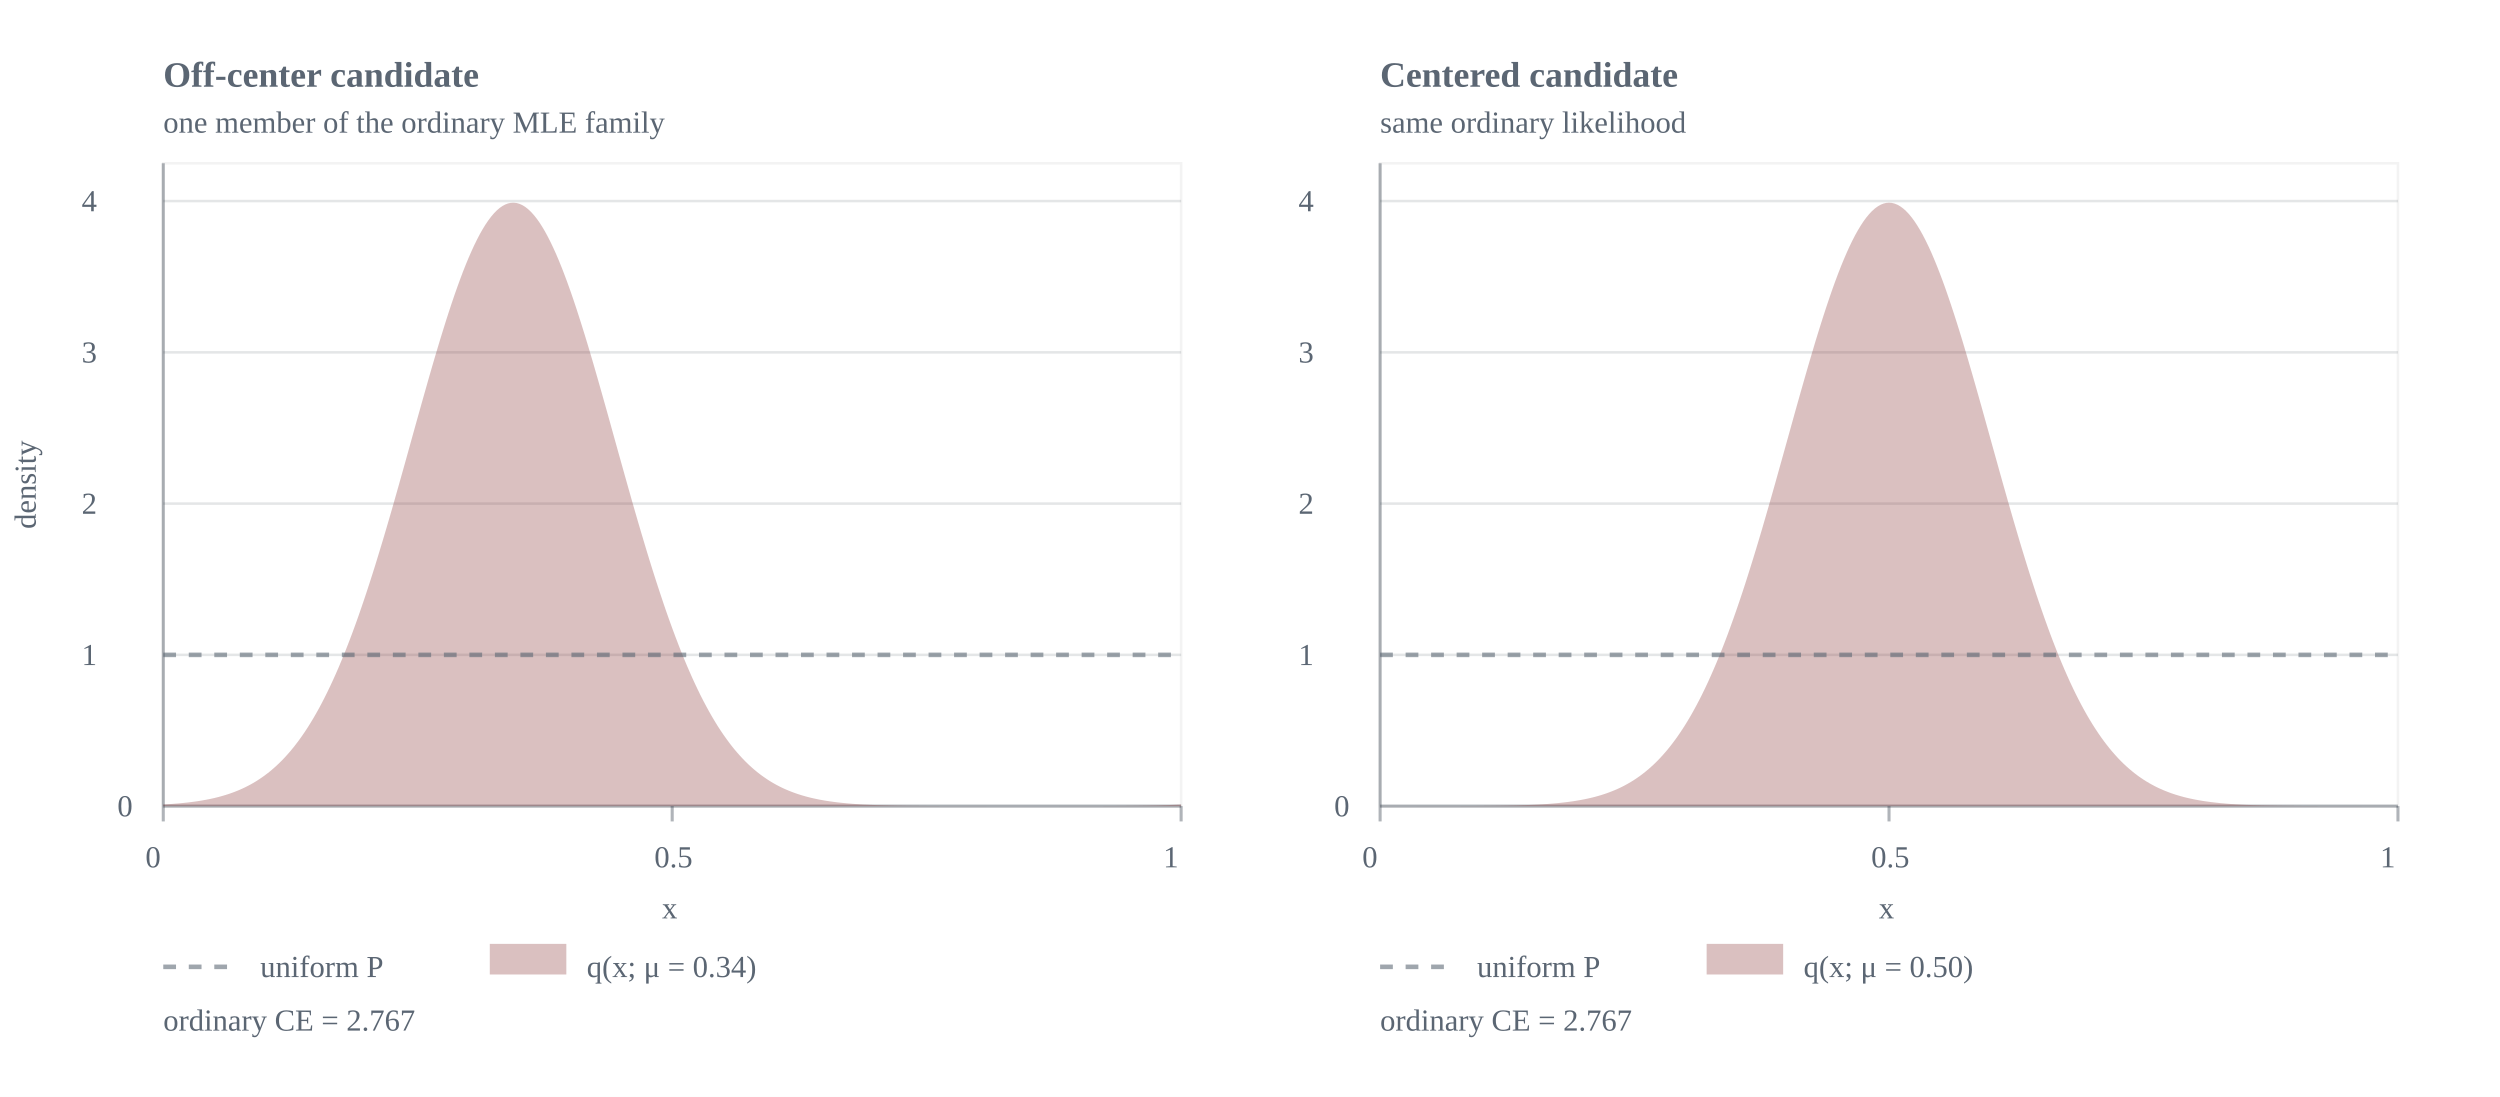
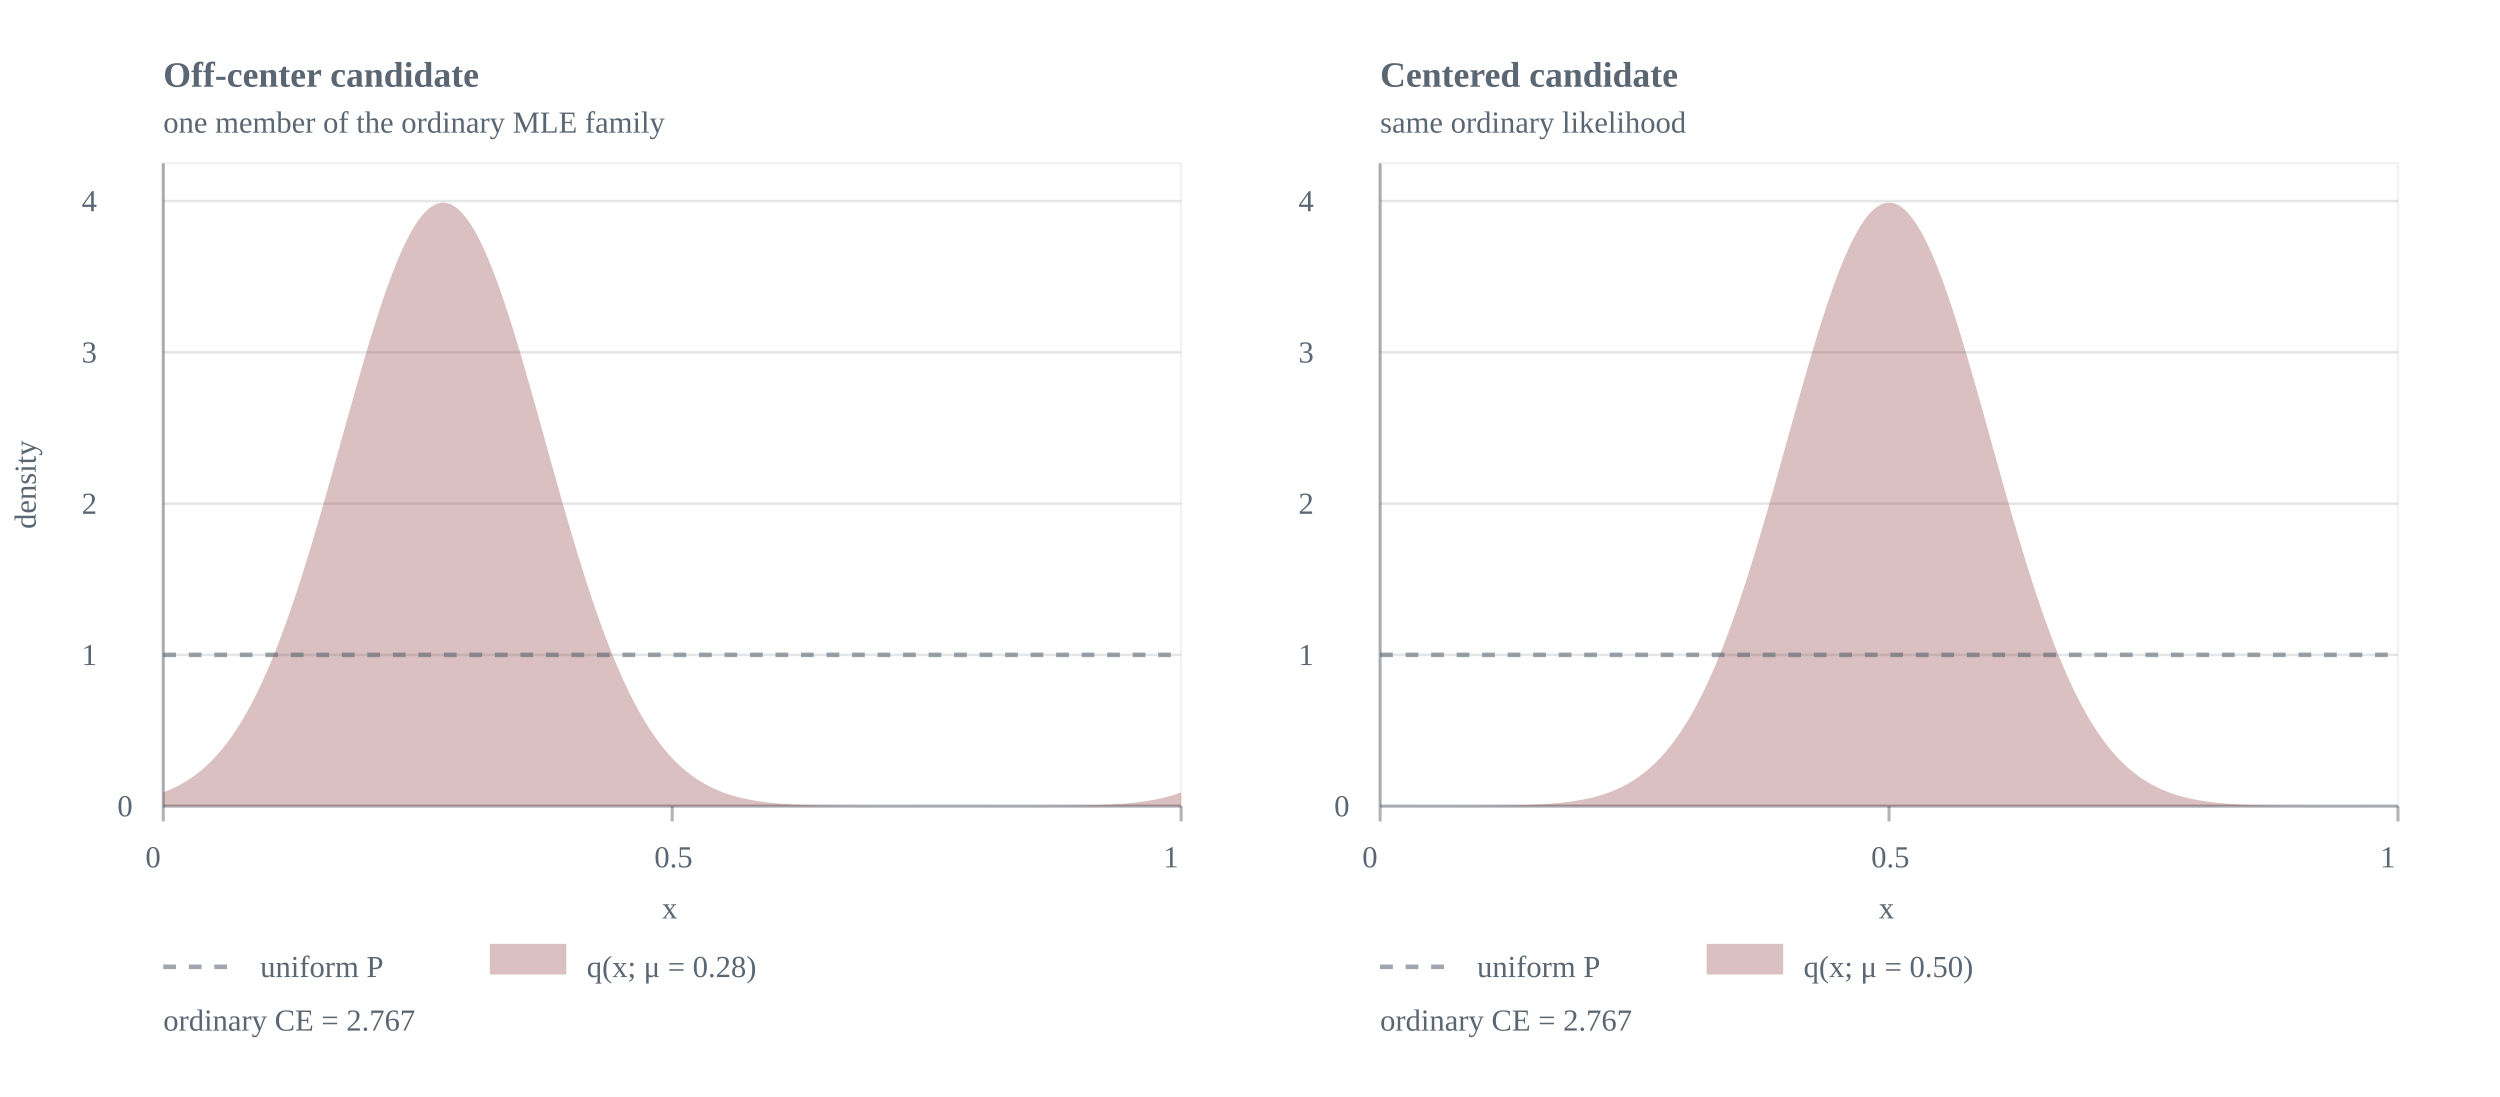
<svg xmlns="http://www.w3.org/2000/svg" viewBox="0 0 980.00 430.00" role="img">
  <style>
    text { font-family: 'Crimson Pro', 'Times New Roman', serif; fill: #5b6673; }
    .label { font-size: 14px; font-weight: 600; }
    .small { font-size: 12px; }
    .axis-label { fill: #5b6673; }
    .accent-text { fill: #8b3a3a; }
    .axis { stroke: #1f2a37; stroke-opacity: 0.35; stroke-width: 1.2; }
    .grid { stroke: #1f2a37; stroke-opacity: 0.12; stroke-width: 1; }
    .muted-curve { stroke: #5b6673; stroke-opacity: 0.58; stroke-width: 1.8; fill: none; stroke-dasharray: 5 5; }
    .density-fill { fill: #8b3a3a; fill-opacity: 0.32; stroke: none; }
  </style>
  <rect x="0" y="0" width="980.00" height="430.00" fill="#ffffff" />
  <text class="label" x="64.00" y="34.00" fill="#1f2a37">Off-center candidate</text>
  <text class="small" x="64.00" y="52.00">one member of the ordinary MLE family</text>
  <rect x="64.00" y="64.00" width="399.00" height="252.00" fill="none" stroke="#000000" stroke-opacity="0.05" />
  <line class="axis" x1="64.00" y1="316.00" x2="463.00" y2="316.00" />
  <line class="axis" x1="64.00" y1="64.00" x2="64.00" y2="316.00" />
  <line class="grid" x1="64.00" y1="256.71" x2="463.00" y2="256.71" />
  <text class="small" x="32.00" y="260.71">1</text>
  <line class="grid" x1="64.00" y1="197.41" x2="463.00" y2="197.41" />
  <text class="small" x="32.00" y="201.41">2</text>
  <line class="grid" x1="64.00" y1="138.12" x2="463.00" y2="138.12" />
  <text class="small" x="32.00" y="142.12">3</text>
  <line class="grid" x1="64.00" y1="78.82" x2="463.00" y2="78.82" />
  <text class="small" x="32.00" y="82.82">4</text>
  <text class="small" x="46.00" y="320.00">0</text>
  <line class="axis" x1="64.00" y1="316.00" x2="64.00" y2="322.00" />
  <text class="small" x="57.00" y="340.00">0</text>
  <line class="axis" x1="263.50" y1="316.00" x2="263.50" y2="322.00" />
  <text class="small" x="256.50" y="340.00">0.5</text>
  <line class="axis" x1="463.00" y1="316.00" x2="463.00" y2="322.00" />
  <text class="small" x="456.00" y="340.00">1</text>
  <text class="small axis-label" x="14.00" y="190.00" text-anchor="middle" transform="rotate(-90 14.00 190.00)">density</text>
  <text class="small" x="259.50" y="360.00">x</text>
-   <path class="density-fill" d="M 64.00,316.00 L 64.00,315.36 L 65.11,315.29 L 66.22,315.22 L 67.33,315.15 L 68.43,315.06 L 69.54,314.97 L 70.65,314.88 L 71.76,314.77 L 72.87,314.65 L 73.97,314.53 L 75.08,314.39 L 76.19,314.25 L 77.30,314.09 L 78.41,313.92 L 79.52,313.73 L 80.63,313.53 L 81.73,313.32 L 82.84,313.09 L 83.95,312.84 L 85.06,312.57 L 86.17,312.28 L 87.28,311.97 L 88.38,311.64 L 89.49,311.29 L 90.60,310.91 L 91.71,310.50 L 92.82,310.07 L 93.92,309.61 L 95.03,309.12 L 96.14,308.59 L 97.25,308.03 L 98.36,307.44 L 99.47,306.81 L 100.57,306.14 L 101.68,305.42 L 102.79,304.67 L 103.90,303.87 L 105.01,303.03 L 106.12,302.14 L 107.22,301.19 L 108.33,300.20 L 109.44,299.15 L 110.55,298.05 L 111.66,296.88 L 112.77,295.66 L 113.88,294.38 L 114.98,293.04 L 116.09,291.62 L 117.20,290.15 L 118.31,288.60 L 119.42,286.99 L 120.53,285.30 L 121.63,283.54 L 122.74,281.71 L 123.85,279.79 L 124.96,277.81 L 126.07,275.74 L 127.17,273.60 L 128.28,271.37 L 129.39,269.07 L 130.50,266.68 L 131.61,264.22 L 132.72,261.67 L 133.82,259.04 L 134.93,256.33 L 136.04,253.54 L 137.15,250.67 L 138.26,247.72 L 139.37,244.69 L 140.48,241.58 L 141.58,238.40 L 142.69,235.15 L 143.80,231.82 L 144.91,228.42 L 146.02,224.96 L 147.13,221.44 L 148.23,217.85 L 149.34,214.20 L 150.45,210.51 L 151.56,206.76 L 152.67,202.96 L 153.78,199.13 L 154.88,195.26 L 155.99,191.35 L 157.10,187.42 L 158.21,183.46 L 159.32,179.49 L 160.43,175.51 L 161.53,171.53 L 162.64,167.55 L 163.75,163.57 L 164.86,159.61 L 165.97,155.67 L 167.08,151.76 L 168.18,147.88 L 169.29,144.04 L 170.40,140.25 L 171.51,136.52 L 172.62,132.84 L 173.73,129.24 L 174.83,125.71 L 175.94,122.27 L 177.05,118.91 L 178.16,115.65 L 179.27,112.50 L 180.38,109.45 L 181.48,106.52 L 182.59,103.72 L 183.70,101.04 L 184.81,98.50 L 185.92,96.09 L 187.03,93.83 L 188.13,91.72 L 189.24,89.77 L 190.35,87.97 L 191.46,86.34 L 192.57,84.87 L 193.68,83.57 L 194.78,82.45 L 195.89,81.50 L 197.00,80.73 L 198.11,80.14 L 199.22,79.73 L 200.33,79.50 L 201.43,79.46 L 202.54,79.59 L 203.65,79.91 L 204.76,80.41 L 205.87,81.09 L 206.97,81.95 L 208.08,82.99 L 209.19,84.20 L 210.30,85.58 L 211.41,87.13 L 212.52,88.85 L 213.63,90.72 L 214.73,92.76 L 215.84,94.94 L 216.95,97.28 L 218.06,99.75 L 219.17,102.36 L 220.28,105.11 L 221.38,107.97 L 222.49,110.96 L 223.60,114.06 L 224.71,117.27 L 225.82,120.58 L 226.92,123.98 L 228.03,127.47 L 229.14,131.03 L 230.25,134.67 L 231.36,138.38 L 232.47,142.14 L 233.57,145.95 L 234.68,149.81 L 235.79,153.71 L 236.90,157.64 L 238.01,161.59 L 239.12,165.56 L 240.22,169.54 L 241.33,173.52 L 242.44,177.51 L 243.55,181.48 L 244.66,185.44 L 245.77,189.39 L 246.88,193.31 L 247.98,197.20 L 249.09,201.05 L 250.20,204.87 L 251.31,208.64 L 252.42,212.36 L 253.52,216.03 L 254.63,219.65 L 255.74,223.21 L 256.85,226.70 L 257.96,230.13 L 259.07,233.49 L 260.17,236.78 L 261.28,240.00 L 262.39,243.15 L 263.50,246.21 L 264.61,249.20 L 265.72,252.11 L 266.82,254.95 L 267.93,257.70 L 269.04,260.37 L 270.15,262.95 L 271.26,265.46 L 272.37,267.89 L 273.48,270.23 L 274.58,272.50 L 275.69,274.68 L 276.80,276.78 L 277.91,278.81 L 279.02,280.76 L 280.13,282.63 L 281.23,284.43 L 282.34,286.15 L 283.45,287.80 L 284.56,289.38 L 285.67,290.89 L 286.77,292.34 L 287.88,293.72 L 288.99,295.03 L 290.10,296.28 L 291.21,297.47 L 292.32,298.61 L 293.42,299.68 L 294.53,300.70 L 295.64,301.67 L 296.75,302.59 L 297.86,303.46 L 298.97,304.28 L 300.08,305.05 L 301.18,305.79 L 302.29,306.48 L 303.40,307.13 L 304.51,307.74 L 305.62,308.32 L 306.72,308.86 L 307.83,309.37 L 308.94,309.84 L 310.05,310.29 L 311.16,310.71 L 312.27,311.10 L 313.38,311.47 L 314.48,311.81 L 315.59,312.13 L 316.70,312.43 L 317.81,312.71 L 318.92,312.96 L 320.03,313.20 L 321.13,313.43 L 322.24,313.63 L 323.35,313.83 L 324.46,314.00 L 325.57,314.17 L 326.68,314.32 L 327.78,314.46 L 328.89,314.59 L 330.00,314.71 L 331.11,314.82 L 332.22,314.93 L 333.33,315.02 L 334.43,315.11 L 335.54,315.19 L 336.65,315.26 L 337.76,315.33 L 338.87,315.39 L 339.97,315.44 L 341.08,315.49 L 342.19,315.54 L 343.30,315.59 L 344.41,315.62 L 345.52,315.66 L 346.63,315.69 L 347.73,315.72 L 348.84,315.75 L 349.95,315.77 L 351.06,315.80 L 352.17,315.82 L 353.27,315.83 L 354.38,315.85 L 355.49,315.87 L 356.60,315.88 L 357.71,315.89 L 358.82,315.90 L 359.93,315.91 L 361.03,315.92 L 362.14,315.93 L 363.25,315.94 L 364.36,315.94 L 365.47,315.95 L 366.57,315.96 L 367.68,315.96 L 368.79,315.97 L 369.90,315.97 L 371.01,315.97 L 372.12,315.98 L 373.23,315.98 L 374.33,315.98 L 375.44,315.98 L 376.55,315.98 L 377.66,315.99 L 378.77,315.99 L 379.88,315.99 L 380.98,315.99 L 382.09,315.99 L 383.20,315.99 L 384.31,315.99 L 385.42,315.99 L 386.53,315.99 L 387.63,316.00 L 388.74,316.00 L 389.85,316.00 L 390.96,316.00 L 392.07,316.00 L 393.17,316.00 L 394.28,316.00 L 395.39,316.00 L 396.50,316.00 L 397.61,316.00 L 398.72,316.00 L 399.82,316.00 L 400.93,316.00 L 402.04,316.00 L 403.15,316.00 L 404.26,316.00 L 405.37,316.00 L 406.47,316.00 L 407.58,316.00 L 408.69,316.00 L 409.80,316.00 L 410.91,316.00 L 412.02,316.00 L 413.13,316.00 L 414.23,316.00 L 415.34,315.99 L 416.45,315.99 L 417.56,315.99 L 418.67,315.99 L 419.78,315.99 L 420.88,315.99 L 421.99,315.99 L 423.10,315.99 L 424.21,315.99 L 425.32,315.98 L 426.43,315.98 L 427.53,315.98 L 428.64,315.98 L 429.75,315.97 L 430.86,315.97 L 431.97,315.97 L 433.08,315.96 L 434.18,315.96 L 435.29,315.95 L 436.40,315.95 L 437.51,315.94 L 438.62,315.93 L 439.72,315.93 L 440.83,315.92 L 441.94,315.91 L 443.05,315.90 L 444.16,315.89 L 445.27,315.87 L 446.38,315.86 L 447.48,315.84 L 448.59,315.83 L 449.70,315.81 L 450.81,315.79 L 451.92,315.76 L 453.02,315.74 L 454.13,315.71 L 455.24,315.68 L 456.35,315.64 L 457.46,315.61 L 458.57,315.56 L 459.68,315.52 L 460.78,315.47 L 461.89,315.42 L 463.00,315.36 L 463.00,316.00 Z" />
+   <path class="density-fill" d="M 64.00,316.00 L 64.00,310.61 L 65.11,310.18 L 66.22,309.73 L 67.33,309.24 L 68.43,308.73 L 69.54,308.18 L 70.65,307.59 L 71.76,306.97 L 72.87,306.31 L 73.97,305.61 L 75.08,304.86 L 76.19,304.08 L 77.30,303.24 L 78.41,302.36 L 79.52,301.43 L 80.63,300.45 L 81.73,299.42 L 82.84,298.33 L 83.95,297.18 L 85.06,295.97 L 86.17,294.71 L 87.28,293.38 L 88.38,291.98 L 89.49,290.52 L 90.60,289.00 L 91.71,287.40 L 92.82,285.73 L 93.92,283.99 L 95.03,282.17 L 96.14,280.28 L 97.25,278.31 L 98.36,276.27 L 99.47,274.14 L 100.57,271.94 L 101.68,269.65 L 102.79,267.29 L 103.90,264.84 L 105.01,262.32 L 106.12,259.71 L 107.22,257.02 L 108.33,254.24 L 109.44,251.39 L 110.55,248.46 L 111.66,245.45 L 112.77,242.37 L 113.88,239.20 L 114.98,235.97 L 116.09,232.66 L 117.20,229.28 L 118.31,225.83 L 119.42,222.32 L 120.53,218.75 L 121.63,215.12 L 122.74,211.44 L 123.85,207.70 L 124.96,203.92 L 126.07,200.09 L 127.17,196.23 L 128.28,192.33 L 129.39,188.40 L 130.50,184.45 L 131.61,180.49 L 132.72,176.51 L 133.82,172.53 L 134.93,168.54 L 136.04,164.56 L 137.15,160.60 L 138.26,156.65 L 139.37,152.73 L 140.48,148.84 L 141.58,144.99 L 142.69,141.19 L 143.80,137.44 L 144.91,133.75 L 146.02,130.13 L 147.13,126.59 L 148.23,123.12 L 149.34,119.74 L 150.45,116.46 L 151.56,113.28 L 152.67,110.20 L 153.78,107.25 L 154.88,104.41 L 155.99,101.70 L 157.10,99.12 L 158.21,96.68 L 159.32,94.38 L 160.43,92.23 L 161.53,90.24 L 162.64,88.40 L 163.75,86.73 L 164.86,85.22 L 165.97,83.88 L 167.08,82.71 L 168.18,81.72 L 169.29,80.91 L 170.40,80.27 L 171.51,79.82 L 172.62,79.54 L 173.73,79.45 L 174.83,79.54 L 175.94,79.82 L 177.05,80.27 L 178.16,80.91 L 179.27,81.72 L 180.38,82.71 L 181.48,83.88 L 182.59,85.22 L 183.70,86.73 L 184.81,88.40 L 185.92,90.24 L 187.03,92.23 L 188.13,94.38 L 189.24,96.68 L 190.35,99.12 L 191.46,101.70 L 192.57,104.41 L 193.68,107.25 L 194.78,110.20 L 195.89,113.28 L 197.00,116.46 L 198.11,119.74 L 199.22,123.12 L 200.33,126.59 L 201.43,130.13 L 202.54,133.75 L 203.65,137.44 L 204.76,141.19 L 205.87,144.99 L 206.97,148.84 L 208.08,152.73 L 209.19,156.65 L 210.30,160.60 L 211.41,164.56 L 212.52,168.54 L 213.63,172.53 L 214.73,176.51 L 215.84,180.49 L 216.95,184.45 L 218.06,188.40 L 219.17,192.33 L 220.28,196.23 L 221.38,200.09 L 222.49,203.92 L 223.60,207.70 L 224.71,211.44 L 225.82,215.12 L 226.92,218.75 L 228.03,222.32 L 229.14,225.83 L 230.25,229.28 L 231.36,232.66 L 232.47,235.97 L 233.57,239.20 L 234.68,242.37 L 235.79,245.45 L 236.90,248.46 L 238.01,251.39 L 239.12,254.24 L 240.22,257.02 L 241.33,259.71 L 242.44,262.32 L 243.55,264.84 L 244.66,267.29 L 245.77,269.65 L 246.88,271.94 L 247.98,274.14 L 249.09,276.27 L 250.20,278.31 L 251.31,280.28 L 252.42,282.17 L 253.52,283.99 L 254.63,285.73 L 255.74,287.40 L 256.85,289.00 L 257.96,290.52 L 259.07,291.98 L 260.17,293.38 L 261.28,294.71 L 262.39,295.97 L 263.50,297.18 L 264.61,298.33 L 265.72,299.42 L 266.82,300.45 L 267.93,301.43 L 269.04,302.36 L 270.15,303.24 L 271.26,304.08 L 272.37,304.86 L 273.48,305.61 L 274.58,306.31 L 275.69,306.97 L 276.80,307.59 L 277.91,308.18 L 279.02,308.73 L 280.13,309.24 L 281.23,309.73 L 282.34,310.18 L 283.45,310.61 L 284.56,311.01 L 285.67,311.38 L 286.77,311.73 L 287.88,312.05 L 288.99,312.36 L 290.10,312.64 L 291.21,312.90 L 292.32,313.14 L 293.42,313.37 L 294.53,313.58 L 295.64,313.78 L 296.75,313.96 L 297.86,314.13 L 298.97,314.28 L 300.08,314.43 L 301.18,314.56 L 302.29,314.68 L 303.40,314.80 L 304.51,314.90 L 305.62,315.00 L 306.72,315.09 L 307.83,315.17 L 308.94,315.24 L 310.05,315.31 L 311.16,315.37 L 312.27,315.43 L 313.38,315.48 L 314.48,315.53 L 315.59,315.57 L 316.70,315.61 L 317.81,315.65 L 318.92,315.68 L 320.03,315.72 L 321.13,315.74 L 322.24,315.77 L 323.35,315.79 L 324.46,315.81 L 325.57,315.83 L 326.68,315.85 L 327.78,315.86 L 328.89,315.88 L 330.00,315.89 L 331.11,315.90 L 332.22,315.91 L 333.33,315.92 L 334.43,315.93 L 335.54,315.94 L 336.65,315.94 L 337.76,315.95 L 338.87,315.95 L 339.97,315.96 L 341.08,315.96 L 342.19,315.97 L 343.30,315.97 L 344.41,315.97 L 345.52,315.98 L 346.63,315.98 L 347.73,315.98 L 348.84,315.98 L 349.95,315.99 L 351.06,315.99 L 352.17,315.99 L 353.27,315.99 L 354.38,315.99 L 355.49,315.99 L 356.60,315.99 L 357.71,315.99 L 358.82,315.99 L 359.93,316.00 L 361.03,316.00 L 362.14,316.00 L 363.25,316.00 L 364.36,316.00 L 365.47,316.00 L 366.57,316.00 L 367.68,316.00 L 368.79,316.00 L 369.90,316.00 L 371.01,316.00 L 372.12,316.00 L 373.23,316.00 L 374.33,316.00 L 375.44,316.00 L 376.55,316.00 L 377.66,316.00 L 378.77,316.00 L 379.88,316.00 L 380.98,316.00 L 382.09,316.00 L 383.20,316.00 L 384.31,316.00 L 385.42,316.00 L 386.53,316.00 L 387.63,315.99 L 388.74,315.99 L 389.85,315.99 L 390.96,315.99 L 392.07,315.99 L 393.17,315.99 L 394.28,315.99 L 395.39,315.99 L 396.50,315.99 L 397.61,315.98 L 398.72,315.98 L 399.82,315.98 L 400.93,315.98 L 402.04,315.97 L 403.15,315.97 L 404.26,315.97 L 405.37,315.96 L 406.47,315.96 L 407.58,315.95 L 408.69,315.95 L 409.80,315.94 L 410.91,315.94 L 412.02,315.93 L 413.13,315.92 L 414.23,315.91 L 415.34,315.90 L 416.45,315.89 L 417.56,315.88 L 418.67,315.86 L 419.78,315.85 L 420.88,315.83 L 421.99,315.81 L 423.10,315.79 L 424.21,315.77 L 425.32,315.74 L 426.43,315.72 L 427.53,315.68 L 428.64,315.65 L 429.75,315.61 L 430.86,315.57 L 431.97,315.53 L 433.08,315.48 L 434.18,315.43 L 435.29,315.37 L 436.40,315.31 L 437.51,315.24 L 438.62,315.17 L 439.72,315.09 L 440.83,315.00 L 441.94,314.90 L 443.05,314.80 L 444.16,314.68 L 445.27,314.56 L 446.38,314.43 L 447.48,314.28 L 448.59,314.13 L 449.70,313.96 L 450.81,313.78 L 451.92,313.58 L 453.02,313.37 L 454.13,313.14 L 455.24,312.90 L 456.35,312.64 L 457.46,312.36 L 458.57,312.05 L 459.68,311.73 L 460.78,311.38 L 461.89,311.01 L 463.00,310.61 L 463.00,316.00 Z" />
  <path class="muted-curve" d="M 64.00,256.71 L 65.11,256.71 L 66.22,256.71 L 67.33,256.71 L 68.43,256.71 L 69.54,256.71 L 70.65,256.71 L 71.76,256.71 L 72.87,256.71 L 73.97,256.71 L 75.08,256.71 L 76.19,256.71 L 77.30,256.71 L 78.41,256.71 L 79.52,256.71 L 80.63,256.71 L 81.73,256.71 L 82.84,256.71 L 83.95,256.71 L 85.06,256.71 L 86.17,256.71 L 87.28,256.71 L 88.38,256.71 L 89.49,256.71 L 90.60,256.71 L 91.71,256.71 L 92.82,256.71 L 93.92,256.71 L 95.03,256.71 L 96.14,256.71 L 97.25,256.71 L 98.36,256.71 L 99.47,256.71 L 100.57,256.71 L 101.68,256.71 L 102.79,256.71 L 103.90,256.71 L 105.01,256.71 L 106.12,256.71 L 107.22,256.71 L 108.33,256.71 L 109.44,256.71 L 110.55,256.71 L 111.66,256.71 L 112.77,256.71 L 113.88,256.71 L 114.98,256.71 L 116.09,256.71 L 117.20,256.71 L 118.31,256.71 L 119.42,256.71 L 120.53,256.71 L 121.63,256.71 L 122.74,256.71 L 123.85,256.71 L 124.96,256.71 L 126.07,256.71 L 127.17,256.71 L 128.28,256.71 L 129.39,256.71 L 130.50,256.71 L 131.61,256.71 L 132.72,256.71 L 133.82,256.71 L 134.93,256.71 L 136.04,256.71 L 137.15,256.71 L 138.26,256.71 L 139.37,256.71 L 140.48,256.71 L 141.58,256.71 L 142.69,256.71 L 143.80,256.71 L 144.91,256.71 L 146.02,256.71 L 147.13,256.71 L 148.23,256.71 L 149.34,256.71 L 150.45,256.71 L 151.56,256.71 L 152.67,256.71 L 153.78,256.71 L 154.88,256.71 L 155.99,256.71 L 157.10,256.71 L 158.21,256.71 L 159.32,256.71 L 160.43,256.71 L 161.53,256.71 L 162.64,256.71 L 163.75,256.71 L 164.86,256.71 L 165.97,256.71 L 167.08,256.71 L 168.18,256.71 L 169.29,256.71 L 170.40,256.71 L 171.51,256.71 L 172.62,256.71 L 173.73,256.71 L 174.83,256.71 L 175.94,256.71 L 177.05,256.71 L 178.16,256.71 L 179.27,256.71 L 180.38,256.71 L 181.48,256.71 L 182.59,256.71 L 183.70,256.71 L 184.81,256.71 L 185.92,256.71 L 187.03,256.71 L 188.13,256.71 L 189.24,256.71 L 190.35,256.71 L 191.46,256.71 L 192.57,256.71 L 193.68,256.71 L 194.78,256.71 L 195.89,256.71 L 197.00,256.71 L 198.11,256.71 L 199.22,256.71 L 200.33,256.71 L 201.43,256.71 L 202.54,256.71 L 203.65,256.71 L 204.76,256.71 L 205.87,256.71 L 206.97,256.71 L 208.08,256.71 L 209.19,256.71 L 210.30,256.71 L 211.41,256.71 L 212.52,256.71 L 213.63,256.71 L 214.73,256.71 L 215.84,256.71 L 216.95,256.71 L 218.06,256.71 L 219.17,256.71 L 220.28,256.71 L 221.38,256.71 L 222.49,256.71 L 223.60,256.71 L 224.71,256.71 L 225.82,256.71 L 226.92,256.71 L 228.03,256.71 L 229.14,256.71 L 230.25,256.71 L 231.36,256.71 L 232.47,256.71 L 233.57,256.71 L 234.68,256.71 L 235.79,256.71 L 236.90,256.71 L 238.01,256.71 L 239.12,256.71 L 240.22,256.71 L 241.33,256.71 L 242.44,256.71 L 243.55,256.71 L 244.66,256.71 L 245.77,256.71 L 246.88,256.71 L 247.98,256.71 L 249.09,256.71 L 250.20,256.71 L 251.31,256.71 L 252.42,256.71 L 253.52,256.71 L 254.63,256.71 L 255.74,256.71 L 256.85,256.71 L 257.96,256.71 L 259.07,256.71 L 260.17,256.71 L 261.28,256.71 L 262.39,256.71 L 263.50,256.71 L 264.61,256.71 L 265.72,256.71 L 266.82,256.71 L 267.93,256.71 L 269.04,256.71 L 270.15,256.71 L 271.26,256.71 L 272.37,256.71 L 273.48,256.71 L 274.58,256.71 L 275.69,256.71 L 276.80,256.71 L 277.91,256.71 L 279.02,256.71 L 280.13,256.71 L 281.23,256.71 L 282.34,256.71 L 283.45,256.71 L 284.56,256.71 L 285.67,256.71 L 286.77,256.71 L 287.88,256.71 L 288.99,256.71 L 290.10,256.71 L 291.21,256.71 L 292.32,256.71 L 293.42,256.71 L 294.53,256.71 L 295.64,256.71 L 296.75,256.71 L 297.86,256.71 L 298.97,256.71 L 300.08,256.71 L 301.18,256.71 L 302.29,256.71 L 303.40,256.71 L 304.51,256.71 L 305.62,256.71 L 306.72,256.71 L 307.83,256.71 L 308.94,256.71 L 310.05,256.71 L 311.16,256.71 L 312.27,256.71 L 313.38,256.71 L 314.48,256.71 L 315.59,256.71 L 316.70,256.71 L 317.81,256.71 L 318.92,256.71 L 320.03,256.71 L 321.13,256.71 L 322.24,256.71 L 323.35,256.71 L 324.46,256.71 L 325.57,256.71 L 326.68,256.71 L 327.78,256.71 L 328.89,256.71 L 330.00,256.71 L 331.11,256.71 L 332.22,256.71 L 333.33,256.71 L 334.43,256.71 L 335.54,256.71 L 336.65,256.71 L 337.76,256.71 L 338.87,256.71 L 339.97,256.71 L 341.08,256.71 L 342.19,256.71 L 343.30,256.71 L 344.41,256.71 L 345.52,256.71 L 346.63,256.71 L 347.73,256.71 L 348.84,256.71 L 349.95,256.71 L 351.06,256.71 L 352.17,256.71 L 353.27,256.71 L 354.38,256.71 L 355.49,256.71 L 356.60,256.71 L 357.71,256.71 L 358.82,256.71 L 359.93,256.71 L 361.03,256.71 L 362.14,256.71 L 363.25,256.71 L 364.36,256.71 L 365.47,256.71 L 366.57,256.71 L 367.68,256.71 L 368.79,256.71 L 369.90,256.71 L 371.01,256.71 L 372.12,256.71 L 373.23,256.71 L 374.33,256.71 L 375.44,256.71 L 376.55,256.71 L 377.66,256.71 L 378.77,256.71 L 379.88,256.71 L 380.98,256.71 L 382.09,256.71 L 383.20,256.71 L 384.31,256.71 L 385.42,256.71 L 386.53,256.71 L 387.63,256.71 L 388.74,256.71 L 389.85,256.71 L 390.96,256.71 L 392.07,256.71 L 393.17,256.71 L 394.28,256.71 L 395.39,256.71 L 396.50,256.71 L 397.61,256.71 L 398.72,256.71 L 399.82,256.71 L 400.93,256.71 L 402.04,256.71 L 403.15,256.71 L 404.26,256.71 L 405.37,256.71 L 406.47,256.71 L 407.58,256.71 L 408.69,256.71 L 409.80,256.71 L 410.91,256.71 L 412.02,256.71 L 413.13,256.71 L 414.23,256.71 L 415.34,256.71 L 416.45,256.71 L 417.56,256.71 L 418.67,256.71 L 419.78,256.71 L 420.88,256.71 L 421.99,256.71 L 423.10,256.71 L 424.21,256.71 L 425.32,256.71 L 426.43,256.71 L 427.53,256.71 L 428.64,256.71 L 429.75,256.71 L 430.86,256.71 L 431.97,256.71 L 433.08,256.71 L 434.18,256.71 L 435.29,256.71 L 436.40,256.71 L 437.51,256.71 L 438.62,256.71 L 439.72,256.71 L 440.83,256.71 L 441.94,256.71 L 443.05,256.71 L 444.16,256.71 L 445.27,256.71 L 446.38,256.71 L 447.48,256.71 L 448.59,256.71 L 449.70,256.71 L 450.81,256.71 L 451.92,256.71 L 453.02,256.71 L 454.13,256.71 L 455.24,256.71 L 456.35,256.71 L 457.46,256.71 L 458.57,256.71 L 459.68,256.71 L 460.78,256.71 L 461.89,256.71 L 463.00,256.71" />
  <line class="muted-curve" x1="64.00" y1="379.00" x2="94.00" y2="379.00" />
  <text class="small" x="102.00" y="383.00">uniform P</text>
  <rect class="density-fill" x="192.00" y="370.00" width="30.00" height="12.00" />
-   <text class="small" x="230.00" y="383.00">q(x; μ = 0.34)</text>
+   <text class="small" x="230.00" y="383.00">q(x; μ = 0.28)</text>
  <text class="small" x="64.00" y="404.00">ordinary CE = 2.767</text>
  <text class="label" x="541.00" y="34.00" fill="#1f2a37">Centered candidate</text>
  <text class="small" x="541.00" y="52.00">same ordinary likelihood</text>
  <rect x="541.00" y="64.00" width="399.00" height="252.00" fill="none" stroke="#000000" stroke-opacity="0.05" />
  <line class="axis" x1="541.00" y1="316.00" x2="940.00" y2="316.00" />
  <line class="axis" x1="541.00" y1="64.00" x2="541.00" y2="316.00" />
  <line class="grid" x1="541.00" y1="256.71" x2="940.00" y2="256.71" />
  <text class="small" x="509.00" y="260.71">1</text>
  <line class="grid" x1="541.00" y1="197.41" x2="940.00" y2="197.41" />
  <text class="small" x="509.00" y="201.41">2</text>
  <line class="grid" x1="541.00" y1="138.12" x2="940.00" y2="138.12" />
  <text class="small" x="509.00" y="142.12">3</text>
  <line class="grid" x1="541.00" y1="78.82" x2="940.00" y2="78.82" />
  <text class="small" x="509.00" y="82.82">4</text>
  <text class="small" x="523.00" y="320.00">0</text>
  <line class="axis" x1="541.00" y1="316.00" x2="541.00" y2="322.00" />
  <text class="small" x="534.00" y="340.00">0</text>
  <line class="axis" x1="740.50" y1="316.00" x2="740.50" y2="322.00" />
  <text class="small" x="733.50" y="340.00">0.5</text>
  <line class="axis" x1="940.00" y1="316.00" x2="940.00" y2="322.00" />
  <text class="small" x="933.00" y="340.00">1</text>
  <text class="small" x="736.50" y="360.00">x</text>
  <path class="density-fill" d="M 541.00,316.00 L 541.00,316.00 L 542.11,316.00 L 543.22,316.00 L 544.33,316.00 L 545.43,316.00 L 546.54,316.00 L 547.65,316.00 L 548.76,316.00 L 549.87,316.00 L 550.98,316.00 L 552.08,316.00 L 553.19,316.00 L 554.30,316.00 L 555.41,315.99 L 556.52,315.99 L 557.63,315.99 L 558.73,315.99 L 559.84,315.99 L 560.95,315.99 L 562.06,315.99 L 563.17,315.99 L 564.27,315.99 L 565.38,315.98 L 566.49,315.98 L 567.60,315.98 L 568.71,315.98 L 569.82,315.97 L 570.92,315.97 L 572.03,315.97 L 573.14,315.96 L 574.25,315.96 L 575.36,315.95 L 576.47,315.95 L 577.58,315.94 L 578.68,315.94 L 579.79,315.93 L 580.90,315.92 L 582.01,315.91 L 583.12,315.90 L 584.23,315.89 L 585.33,315.88 L 586.44,315.86 L 587.55,315.85 L 588.66,315.83 L 589.77,315.81 L 590.88,315.79 L 591.98,315.77 L 593.09,315.74 L 594.20,315.72 L 595.31,315.68 L 596.42,315.65 L 597.52,315.61 L 598.63,315.57 L 599.74,315.53 L 600.85,315.48 L 601.96,315.43 L 603.07,315.37 L 604.17,315.31 L 605.28,315.24 L 606.39,315.17 L 607.50,315.09 L 608.61,315.00 L 609.72,314.90 L 610.83,314.80 L 611.93,314.68 L 613.04,314.56 L 614.15,314.43 L 615.26,314.28 L 616.37,314.13 L 617.48,313.96 L 618.58,313.78 L 619.69,313.58 L 620.80,313.37 L 621.91,313.14 L 623.02,312.90 L 624.13,312.64 L 625.23,312.36 L 626.34,312.05 L 627.45,311.73 L 628.56,311.38 L 629.67,311.01 L 630.77,310.61 L 631.88,310.18 L 632.99,309.73 L 634.10,309.24 L 635.21,308.73 L 636.32,308.18 L 637.42,307.59 L 638.53,306.97 L 639.64,306.31 L 640.75,305.61 L 641.86,304.86 L 642.97,304.08 L 644.08,303.24 L 645.18,302.36 L 646.29,301.43 L 647.40,300.45 L 648.51,299.42 L 649.62,298.33 L 650.73,297.18 L 651.83,295.97 L 652.94,294.71 L 654.05,293.38 L 655.16,291.98 L 656.27,290.52 L 657.38,289.00 L 658.48,287.40 L 659.59,285.73 L 660.70,283.99 L 661.81,282.17 L 662.92,280.28 L 664.02,278.31 L 665.13,276.27 L 666.24,274.14 L 667.35,271.94 L 668.46,269.65 L 669.57,267.29 L 670.67,264.84 L 671.78,262.32 L 672.89,259.71 L 674.00,257.02 L 675.11,254.24 L 676.22,251.39 L 677.33,248.46 L 678.43,245.45 L 679.54,242.37 L 680.65,239.20 L 681.76,235.97 L 682.87,232.66 L 683.98,229.28 L 685.08,225.83 L 686.19,222.32 L 687.30,218.75 L 688.41,215.12 L 689.52,211.44 L 690.63,207.70 L 691.73,203.92 L 692.84,200.09 L 693.95,196.23 L 695.06,192.33 L 696.17,188.40 L 697.27,184.45 L 698.38,180.49 L 699.49,176.51 L 700.60,172.53 L 701.71,168.54 L 702.82,164.56 L 703.92,160.60 L 705.03,156.65 L 706.14,152.73 L 707.25,148.84 L 708.36,144.99 L 709.47,141.19 L 710.58,137.44 L 711.68,133.75 L 712.79,130.13 L 713.90,126.59 L 715.01,123.12 L 716.12,119.74 L 717.23,116.46 L 718.33,113.28 L 719.44,110.20 L 720.55,107.25 L 721.66,104.41 L 722.77,101.70 L 723.88,99.12 L 724.98,96.68 L 726.09,94.38 L 727.20,92.23 L 728.31,90.24 L 729.42,88.40 L 730.52,86.73 L 731.63,85.22 L 732.74,83.88 L 733.85,82.71 L 734.96,81.72 L 736.07,80.91 L 737.17,80.27 L 738.28,79.82 L 739.39,79.54 L 740.50,79.45 L 741.61,79.54 L 742.72,79.82 L 743.83,80.27 L 744.93,80.91 L 746.04,81.72 L 747.15,82.71 L 748.26,83.88 L 749.37,85.22 L 750.48,86.73 L 751.58,88.40 L 752.69,90.24 L 753.80,92.23 L 754.91,94.38 L 756.02,96.68 L 757.13,99.12 L 758.23,101.70 L 759.34,104.41 L 760.45,107.25 L 761.56,110.20 L 762.67,113.28 L 763.77,116.46 L 764.88,119.74 L 765.99,123.12 L 767.10,126.59 L 768.21,130.13 L 769.32,133.75 L 770.42,137.44 L 771.53,141.19 L 772.64,144.99 L 773.75,148.84 L 774.86,152.73 L 775.97,156.65 L 777.08,160.60 L 778.18,164.56 L 779.29,168.54 L 780.40,172.53 L 781.51,176.51 L 782.62,180.49 L 783.72,184.45 L 784.83,188.40 L 785.94,192.33 L 787.05,196.23 L 788.16,200.09 L 789.27,203.92 L 790.38,207.70 L 791.48,211.44 L 792.59,215.12 L 793.70,218.75 L 794.81,222.32 L 795.92,225.83 L 797.03,229.28 L 798.13,232.66 L 799.24,235.97 L 800.35,239.20 L 801.46,242.37 L 802.57,245.45 L 803.67,248.46 L 804.78,251.39 L 805.89,254.24 L 807.00,257.02 L 808.11,259.71 L 809.22,262.32 L 810.33,264.84 L 811.43,267.29 L 812.54,269.65 L 813.65,271.94 L 814.76,274.14 L 815.87,276.27 L 816.97,278.31 L 818.08,280.28 L 819.19,282.17 L 820.30,283.99 L 821.41,285.73 L 822.52,287.40 L 823.63,289.00 L 824.73,290.52 L 825.84,291.98 L 826.95,293.38 L 828.06,294.71 L 829.17,295.97 L 830.27,297.18 L 831.38,298.33 L 832.49,299.42 L 833.60,300.45 L 834.71,301.43 L 835.82,302.36 L 836.92,303.24 L 838.03,304.08 L 839.14,304.86 L 840.25,305.61 L 841.36,306.31 L 842.47,306.97 L 843.58,307.59 L 844.68,308.18 L 845.79,308.73 L 846.90,309.24 L 848.01,309.73 L 849.12,310.18 L 850.23,310.61 L 851.33,311.01 L 852.44,311.38 L 853.55,311.73 L 854.66,312.05 L 855.77,312.36 L 856.88,312.64 L 857.98,312.90 L 859.09,313.14 L 860.20,313.37 L 861.31,313.58 L 862.42,313.78 L 863.53,313.96 L 864.63,314.13 L 865.74,314.28 L 866.85,314.43 L 867.96,314.56 L 869.07,314.68 L 870.17,314.80 L 871.28,314.90 L 872.39,315.00 L 873.50,315.09 L 874.61,315.17 L 875.72,315.24 L 876.83,315.31 L 877.93,315.37 L 879.04,315.43 L 880.15,315.48 L 881.26,315.53 L 882.37,315.57 L 883.47,315.61 L 884.58,315.65 L 885.69,315.68 L 886.80,315.72 L 887.91,315.74 L 889.02,315.77 L 890.13,315.79 L 891.23,315.81 L 892.34,315.83 L 893.45,315.85 L 894.56,315.86 L 895.67,315.88 L 896.78,315.89 L 897.88,315.90 L 898.99,315.91 L 900.10,315.92 L 901.21,315.93 L 902.32,315.94 L 903.42,315.94 L 904.53,315.95 L 905.64,315.95 L 906.75,315.96 L 907.86,315.96 L 908.97,315.97 L 910.08,315.97 L 911.18,315.97 L 912.29,315.98 L 913.40,315.98 L 914.51,315.98 L 915.62,315.98 L 916.72,315.99 L 917.83,315.99 L 918.94,315.99 L 920.05,315.99 L 921.16,315.99 L 922.27,315.99 L 923.38,315.99 L 924.48,315.99 L 925.59,315.99 L 926.70,316.00 L 927.81,316.00 L 928.92,316.00 L 930.02,316.00 L 931.13,316.00 L 932.24,316.00 L 933.35,316.00 L 934.46,316.00 L 935.57,316.00 L 936.67,316.00 L 937.78,316.00 L 938.89,316.00 L 940.00,316.00 L 940.00,316.00 Z" />
  <path class="muted-curve" d="M 541.00,256.71 L 542.11,256.71 L 543.22,256.71 L 544.33,256.71 L 545.43,256.71 L 546.54,256.71 L 547.65,256.71 L 548.76,256.71 L 549.87,256.71 L 550.98,256.71 L 552.08,256.71 L 553.19,256.71 L 554.30,256.71 L 555.41,256.71 L 556.52,256.71 L 557.63,256.71 L 558.73,256.71 L 559.84,256.71 L 560.95,256.71 L 562.06,256.71 L 563.17,256.71 L 564.27,256.71 L 565.38,256.71 L 566.49,256.71 L 567.60,256.71 L 568.71,256.71 L 569.82,256.71 L 570.92,256.71 L 572.03,256.71 L 573.14,256.71 L 574.25,256.71 L 575.36,256.71 L 576.47,256.71 L 577.58,256.71 L 578.68,256.71 L 579.79,256.71 L 580.90,256.71 L 582.01,256.71 L 583.12,256.71 L 584.23,256.71 L 585.33,256.71 L 586.44,256.71 L 587.55,256.71 L 588.66,256.71 L 589.77,256.71 L 590.88,256.71 L 591.98,256.71 L 593.09,256.71 L 594.20,256.71 L 595.31,256.71 L 596.42,256.71 L 597.52,256.71 L 598.63,256.71 L 599.74,256.71 L 600.85,256.71 L 601.96,256.71 L 603.07,256.71 L 604.17,256.71 L 605.28,256.71 L 606.39,256.71 L 607.50,256.71 L 608.61,256.71 L 609.72,256.71 L 610.83,256.71 L 611.93,256.71 L 613.04,256.71 L 614.15,256.71 L 615.26,256.71 L 616.37,256.71 L 617.48,256.71 L 618.58,256.71 L 619.69,256.71 L 620.80,256.71 L 621.91,256.71 L 623.02,256.71 L 624.13,256.71 L 625.23,256.71 L 626.34,256.71 L 627.45,256.71 L 628.56,256.71 L 629.67,256.71 L 630.77,256.71 L 631.88,256.71 L 632.99,256.71 L 634.10,256.71 L 635.21,256.71 L 636.32,256.71 L 637.42,256.71 L 638.53,256.71 L 639.64,256.71 L 640.75,256.71 L 641.86,256.71 L 642.97,256.71 L 644.08,256.71 L 645.18,256.71 L 646.29,256.71 L 647.40,256.71 L 648.51,256.71 L 649.62,256.71 L 650.73,256.71 L 651.83,256.71 L 652.94,256.71 L 654.05,256.71 L 655.16,256.71 L 656.27,256.71 L 657.38,256.71 L 658.48,256.71 L 659.59,256.71 L 660.70,256.71 L 661.81,256.71 L 662.92,256.71 L 664.02,256.71 L 665.13,256.71 L 666.24,256.71 L 667.35,256.71 L 668.46,256.71 L 669.57,256.71 L 670.67,256.71 L 671.78,256.71 L 672.89,256.71 L 674.00,256.71 L 675.11,256.71 L 676.22,256.71 L 677.33,256.71 L 678.43,256.71 L 679.54,256.71 L 680.65,256.71 L 681.76,256.71 L 682.87,256.71 L 683.98,256.71 L 685.08,256.71 L 686.19,256.71 L 687.30,256.71 L 688.41,256.71 L 689.52,256.71 L 690.63,256.71 L 691.73,256.71 L 692.84,256.71 L 693.95,256.71 L 695.06,256.71 L 696.17,256.71 L 697.27,256.71 L 698.38,256.71 L 699.49,256.71 L 700.60,256.71 L 701.71,256.71 L 702.82,256.71 L 703.92,256.71 L 705.03,256.71 L 706.14,256.71 L 707.25,256.71 L 708.36,256.71 L 709.47,256.71 L 710.58,256.71 L 711.68,256.71 L 712.79,256.71 L 713.90,256.71 L 715.01,256.71 L 716.12,256.71 L 717.23,256.71 L 718.33,256.71 L 719.44,256.71 L 720.55,256.71 L 721.66,256.71 L 722.77,256.71 L 723.88,256.71 L 724.98,256.71 L 726.09,256.71 L 727.20,256.71 L 728.31,256.71 L 729.42,256.71 L 730.52,256.71 L 731.63,256.71 L 732.74,256.71 L 733.85,256.71 L 734.96,256.71 L 736.07,256.71 L 737.17,256.71 L 738.28,256.71 L 739.39,256.71 L 740.50,256.71 L 741.61,256.71 L 742.72,256.71 L 743.83,256.71 L 744.93,256.71 L 746.04,256.71 L 747.15,256.71 L 748.26,256.71 L 749.37,256.71 L 750.48,256.71 L 751.58,256.71 L 752.69,256.71 L 753.80,256.71 L 754.91,256.71 L 756.02,256.71 L 757.13,256.71 L 758.23,256.71 L 759.34,256.71 L 760.45,256.71 L 761.56,256.71 L 762.67,256.71 L 763.77,256.71 L 764.88,256.71 L 765.99,256.71 L 767.10,256.71 L 768.21,256.71 L 769.32,256.71 L 770.42,256.71 L 771.53,256.71 L 772.64,256.71 L 773.75,256.71 L 774.86,256.71 L 775.97,256.71 L 777.08,256.71 L 778.18,256.71 L 779.29,256.71 L 780.40,256.71 L 781.51,256.71 L 782.62,256.71 L 783.72,256.71 L 784.83,256.71 L 785.94,256.71 L 787.05,256.71 L 788.16,256.71 L 789.27,256.71 L 790.38,256.71 L 791.48,256.71 L 792.59,256.71 L 793.70,256.71 L 794.81,256.71 L 795.92,256.71 L 797.03,256.71 L 798.13,256.71 L 799.24,256.71 L 800.35,256.71 L 801.46,256.71 L 802.57,256.71 L 803.67,256.71 L 804.78,256.71 L 805.89,256.71 L 807.00,256.71 L 808.11,256.71 L 809.22,256.71 L 810.33,256.71 L 811.43,256.71 L 812.54,256.71 L 813.65,256.71 L 814.76,256.71 L 815.87,256.71 L 816.97,256.71 L 818.08,256.71 L 819.19,256.71 L 820.30,256.71 L 821.41,256.71 L 822.52,256.71 L 823.63,256.71 L 824.73,256.71 L 825.84,256.71 L 826.95,256.71 L 828.06,256.71 L 829.17,256.71 L 830.27,256.71 L 831.38,256.71 L 832.49,256.71 L 833.60,256.71 L 834.71,256.71 L 835.82,256.71 L 836.92,256.71 L 838.03,256.71 L 839.14,256.71 L 840.25,256.71 L 841.36,256.71 L 842.47,256.71 L 843.58,256.71 L 844.68,256.71 L 845.79,256.71 L 846.90,256.71 L 848.01,256.71 L 849.12,256.71 L 850.23,256.71 L 851.33,256.71 L 852.44,256.71 L 853.55,256.71 L 854.66,256.71 L 855.77,256.71 L 856.88,256.71 L 857.98,256.71 L 859.09,256.71 L 860.20,256.71 L 861.31,256.71 L 862.42,256.71 L 863.53,256.71 L 864.63,256.71 L 865.74,256.71 L 866.85,256.71 L 867.96,256.71 L 869.07,256.71 L 870.17,256.71 L 871.28,256.71 L 872.39,256.71 L 873.50,256.71 L 874.61,256.71 L 875.72,256.71 L 876.83,256.71 L 877.93,256.71 L 879.04,256.71 L 880.15,256.71 L 881.26,256.71 L 882.37,256.71 L 883.47,256.71 L 884.58,256.71 L 885.69,256.71 L 886.80,256.71 L 887.91,256.71 L 889.02,256.71 L 890.13,256.71 L 891.23,256.71 L 892.34,256.71 L 893.45,256.71 L 894.56,256.71 L 895.67,256.71 L 896.78,256.71 L 897.88,256.71 L 898.99,256.71 L 900.10,256.71 L 901.21,256.71 L 902.32,256.71 L 903.42,256.71 L 904.53,256.71 L 905.64,256.71 L 906.75,256.71 L 907.86,256.71 L 908.97,256.71 L 910.08,256.71 L 911.18,256.71 L 912.29,256.71 L 913.40,256.71 L 914.51,256.71 L 915.62,256.71 L 916.72,256.71 L 917.83,256.71 L 918.94,256.71 L 920.05,256.71 L 921.16,256.71 L 922.27,256.71 L 923.38,256.71 L 924.48,256.71 L 925.59,256.71 L 926.70,256.71 L 927.81,256.71 L 928.92,256.71 L 930.02,256.71 L 931.13,256.71 L 932.24,256.71 L 933.35,256.71 L 934.46,256.71 L 935.57,256.71 L 936.67,256.71 L 937.78,256.71 L 938.89,256.71 L 940.00,256.71" />
  <line class="muted-curve" x1="541.00" y1="379.00" x2="571.00" y2="379.00" />
  <text class="small" x="579.00" y="383.00">uniform P</text>
  <rect class="density-fill" x="669.00" y="370.00" width="30.00" height="12.00" />
  <text class="small" x="707.00" y="383.00">q(x; μ = 0.50)</text>
  <text class="small" x="541.00" y="404.00">ordinary CE = 2.767</text>
</svg>
